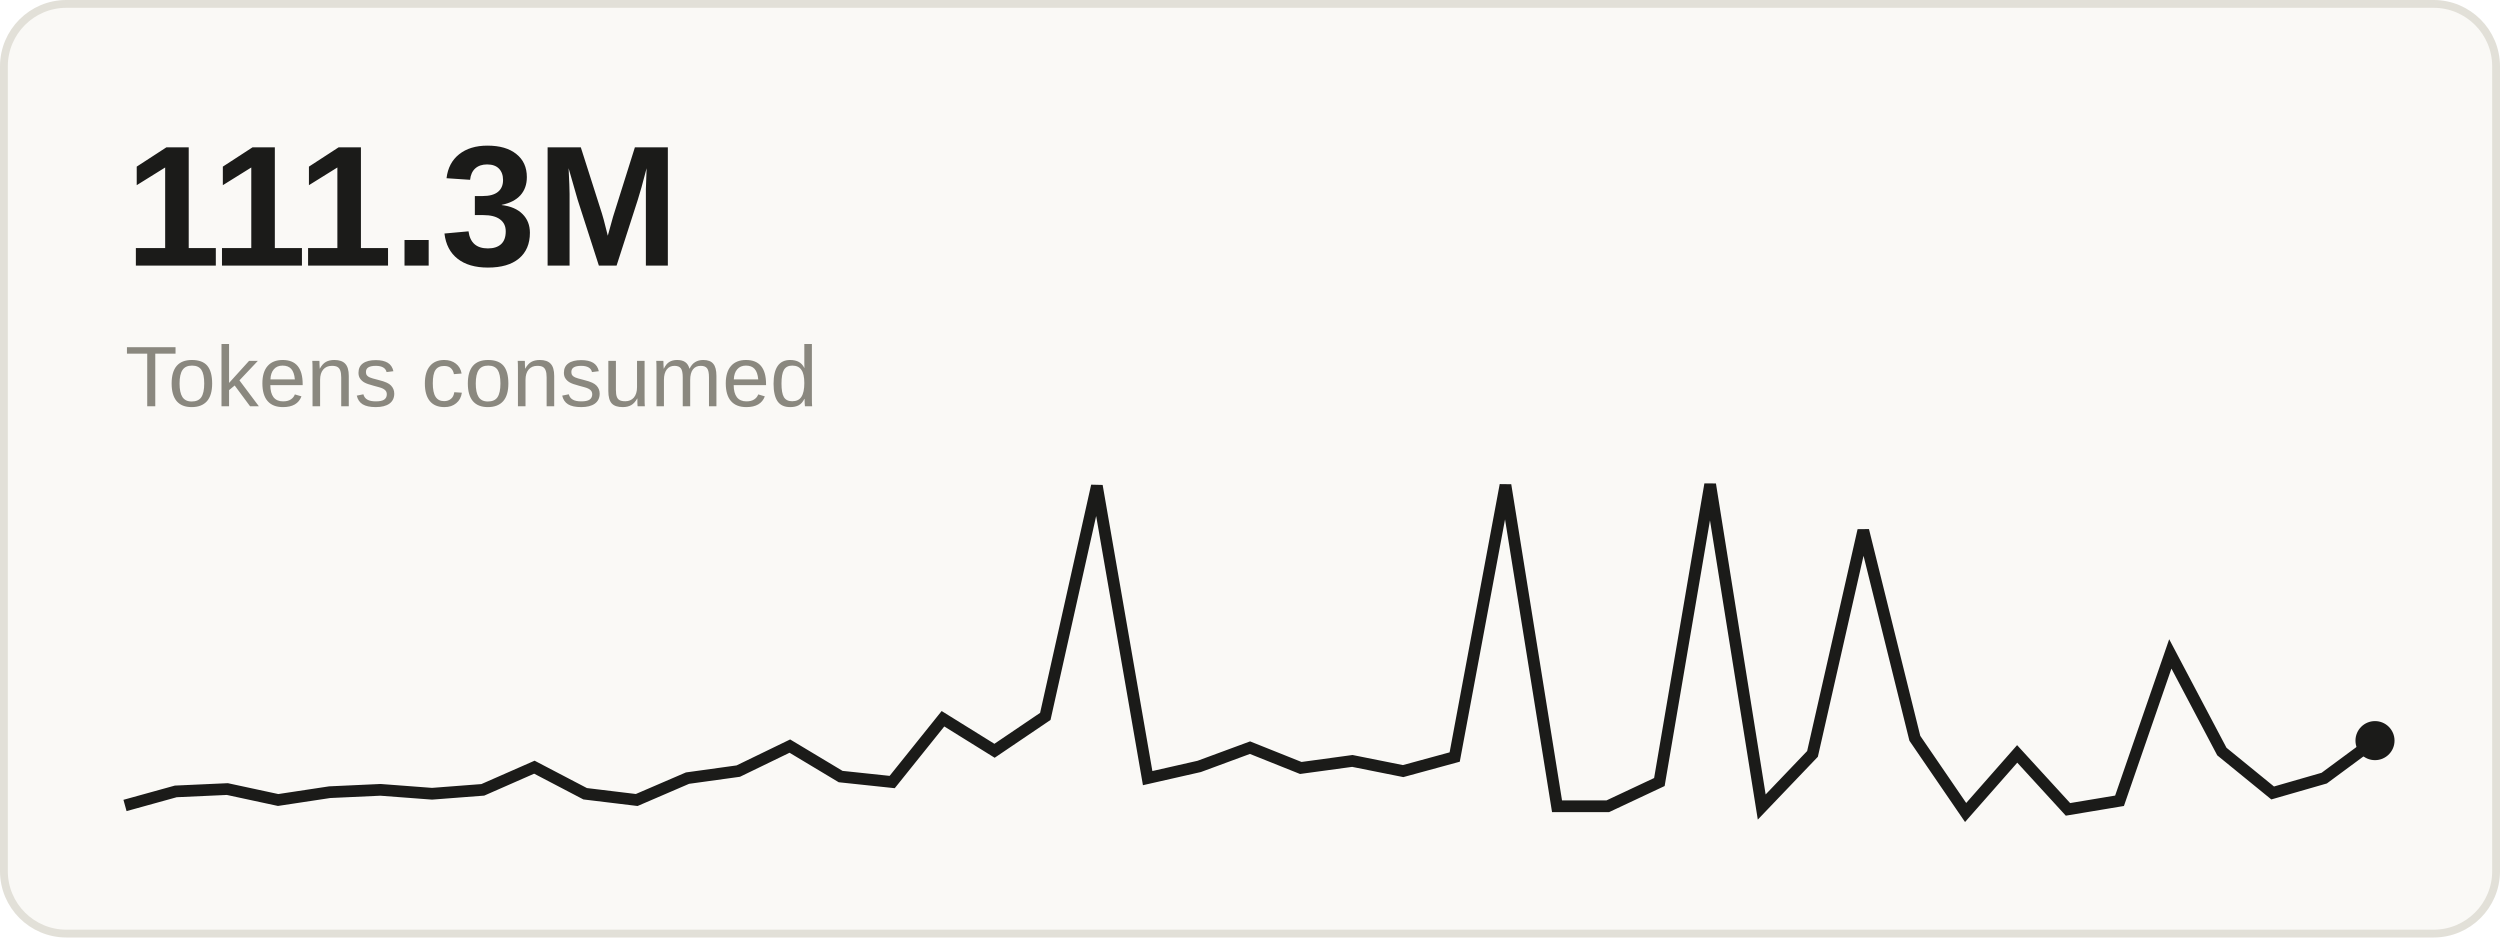
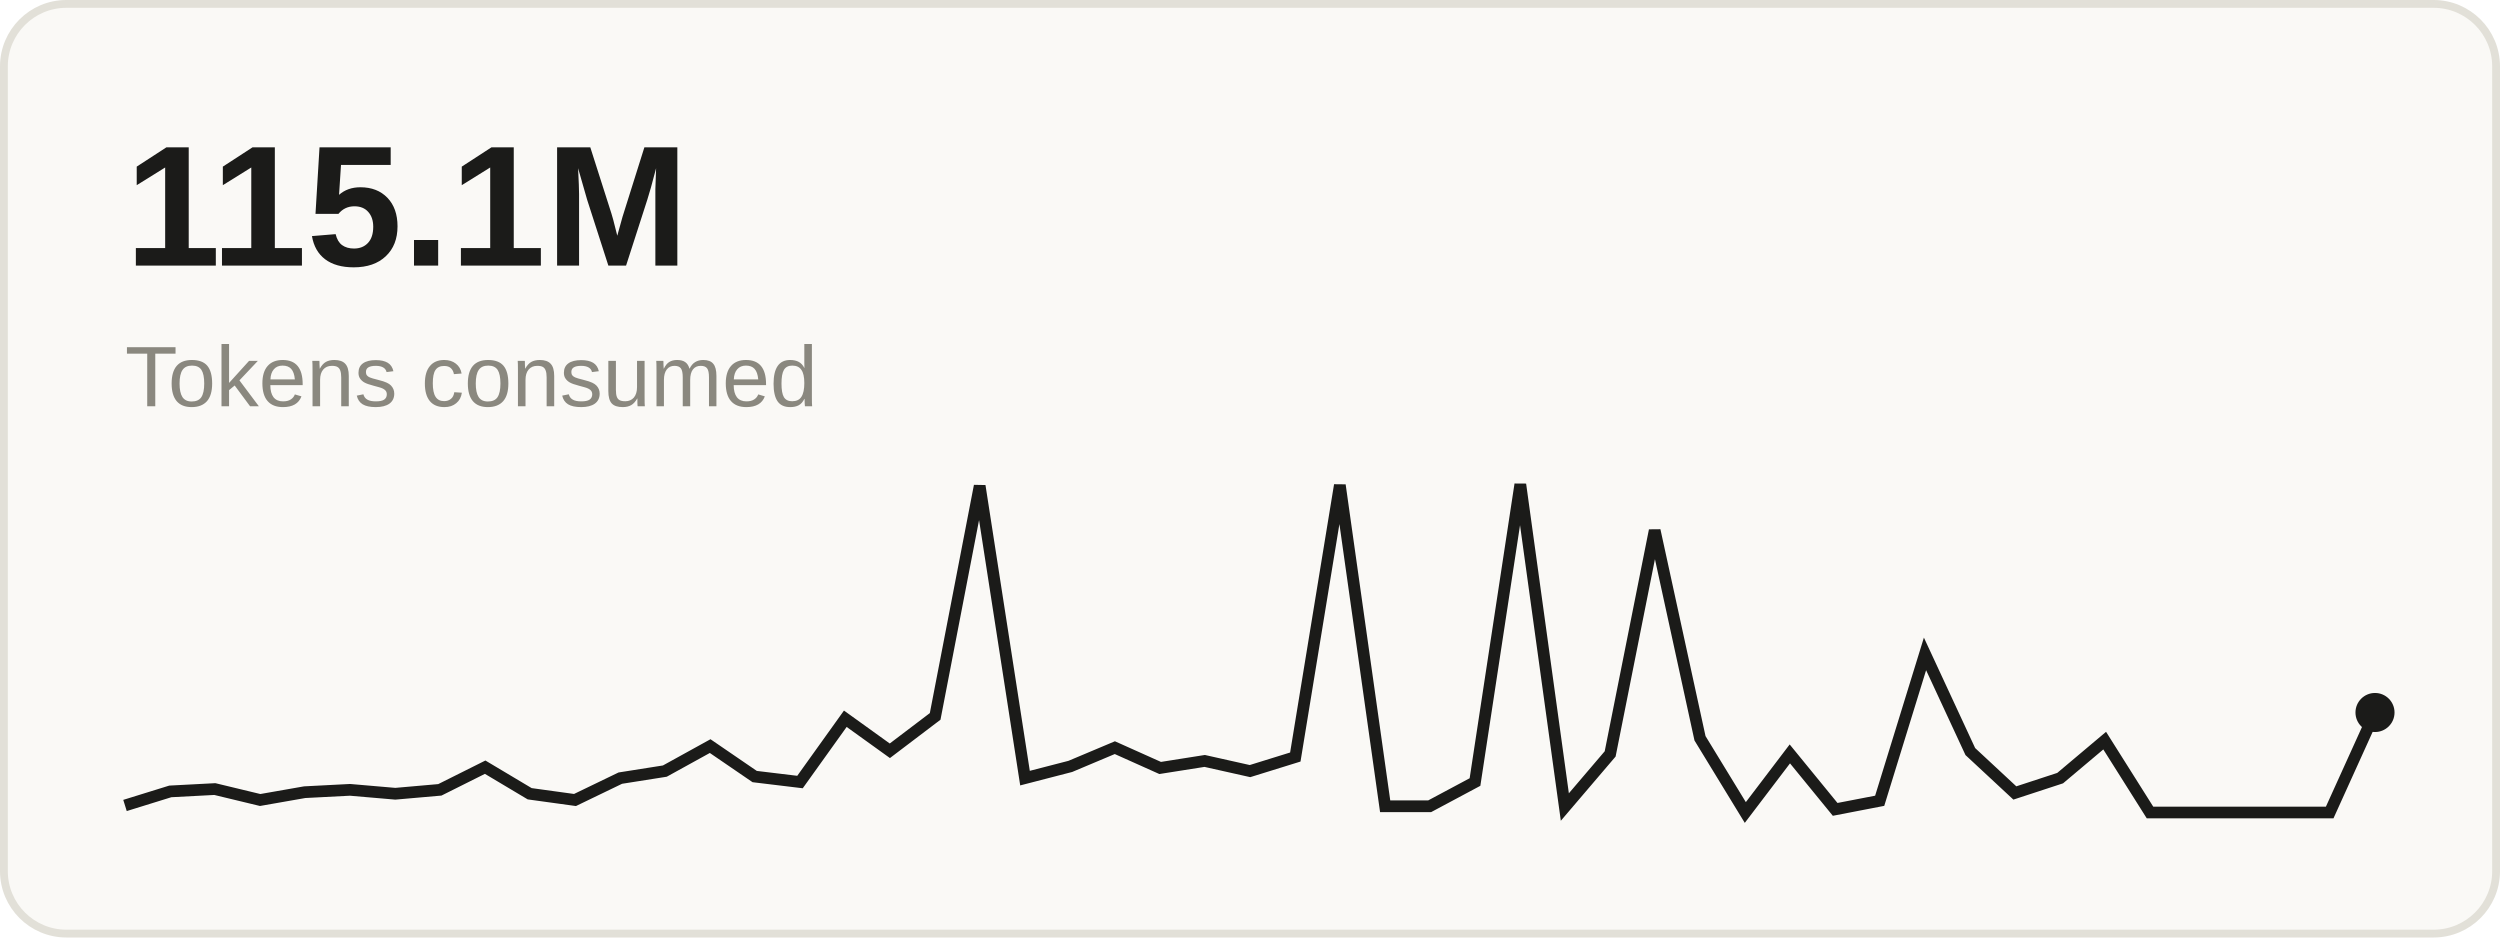
<svg xmlns="http://www.w3.org/2000/svg" width="320" height="120" viewBox="0 0 320 120" role="img" aria-label="Tokens consumed">
  <rect x="0.5" y="0.5" width="319" height="119" rx="8" fill="#faf9f6" stroke="#e2e0d8" />
-   <text x="16" y="34" font-family="Arial,sans-serif" font-size="22" font-weight="bold" fill="#1b1b19">111.3M</text>
+   <text x="16" y="34" font-family="Arial,sans-serif" font-size="22" font-weight="bold" fill="#1b1b19">115.1M</text>
  <text x="16" y="52" font-family="Arial,sans-serif" font-size="11" fill="#8a887f">Tokens consumed</text>
-   <polyline points="16.0,103.1 22.5,101.3 29.1,101.0 35.6,102.4 42.2,101.4 48.7,101.1 55.3,101.6 61.8,101.1 68.4,98.2 74.9,101.6 81.5,102.4 88.0,99.6 94.5,98.7 101.1,95.5 107.6,99.4 114.2,100.1 120.7,92.0 127.3,96.1 133.8,91.7 140.4,62.2 146.9,99.6 153.5,98.1 160.0,95.7 166.5,98.3 173.1,97.4 179.6,98.7 186.2,96.9 192.7,62.1 199.3,103.2 205.8,103.2 212.4,100.1 218.9,62.0 225.5,103.3 232.0,96.5 238.5,67.9 245.1,94.5 251.6,104.0 258.2,96.5 264.7,103.6 271.3,102.5 277.8,83.7 284.4,96.2 290.9,101.5 297.5,99.6 304.0,94.8" fill="none" stroke="#1b1b19" stroke-width="1.5" />
-   <circle cx="304.0" cy="94.8" r="2.5" fill="#1b1b19" />
+   <polyline points="16.0,103.1 21.8,101.3 27.5,101.0 33.3,102.4 39.0,101.4 44.8,101.1 50.6,101.6 56.3,101.1 62.1,98.2 67.8,101.6 73.6,102.4 79.4,99.6 85.1,98.7 90.9,95.5 96.6,99.4 102.4,100.1 108.2,92.0 113.9,96.1 119.7,91.7 125.4,62.2 131.2,99.6 137.0,98.1 142.7,95.7 148.5,98.3 154.2,97.4 160.0,98.7 165.8,96.9 171.5,62.1 177.3,103.2 183.0,103.2 188.8,100.1 194.6,62.0 200.3,103.3 206.1,96.5 211.8,67.9 217.6,94.5 223.4,104.0 229.1,96.5 234.9,103.6 240.6,102.5 246.4,83.7 252.2,96.2 257.9,101.5 263.7,99.6 269.4,94.8 275.2,104.0 281.0,104.0 286.7,104.0 292.5,104.0 298.2,104.0 304.0,91.2" fill="none" stroke="#1b1b19" stroke-width="1.5" />
+   <circle cx="304.0" cy="91.2" r="2.5" fill="#1b1b19" />
</svg>
